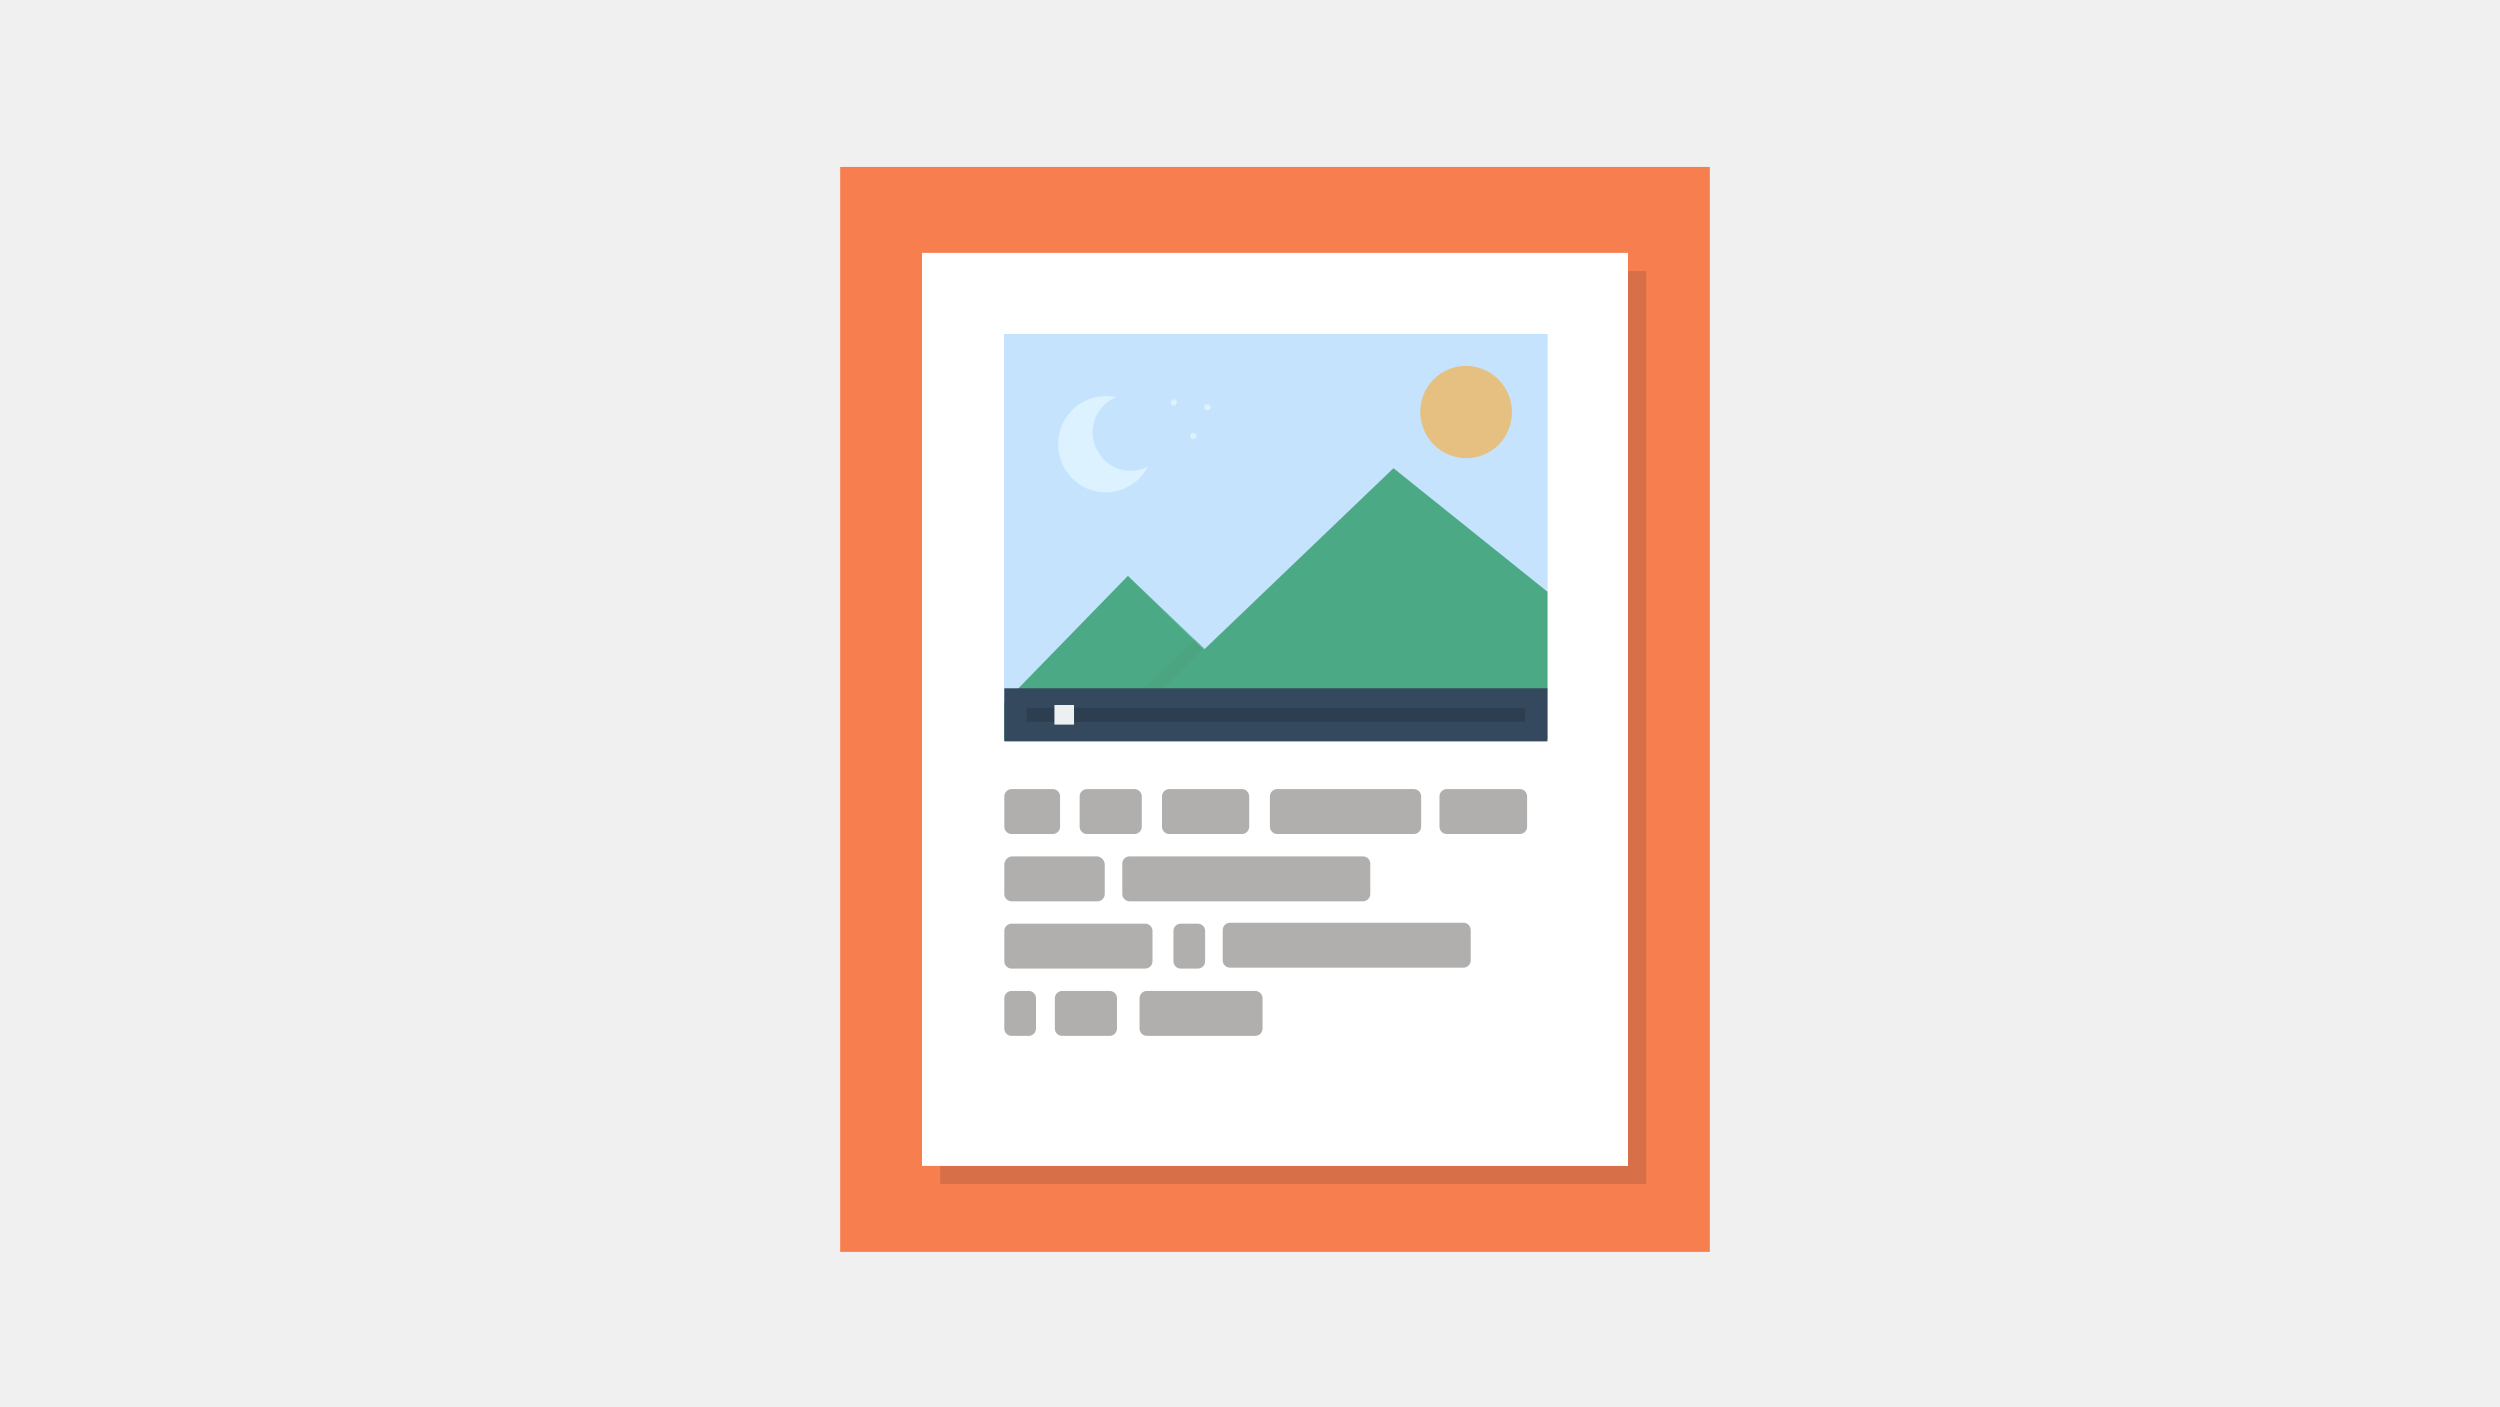
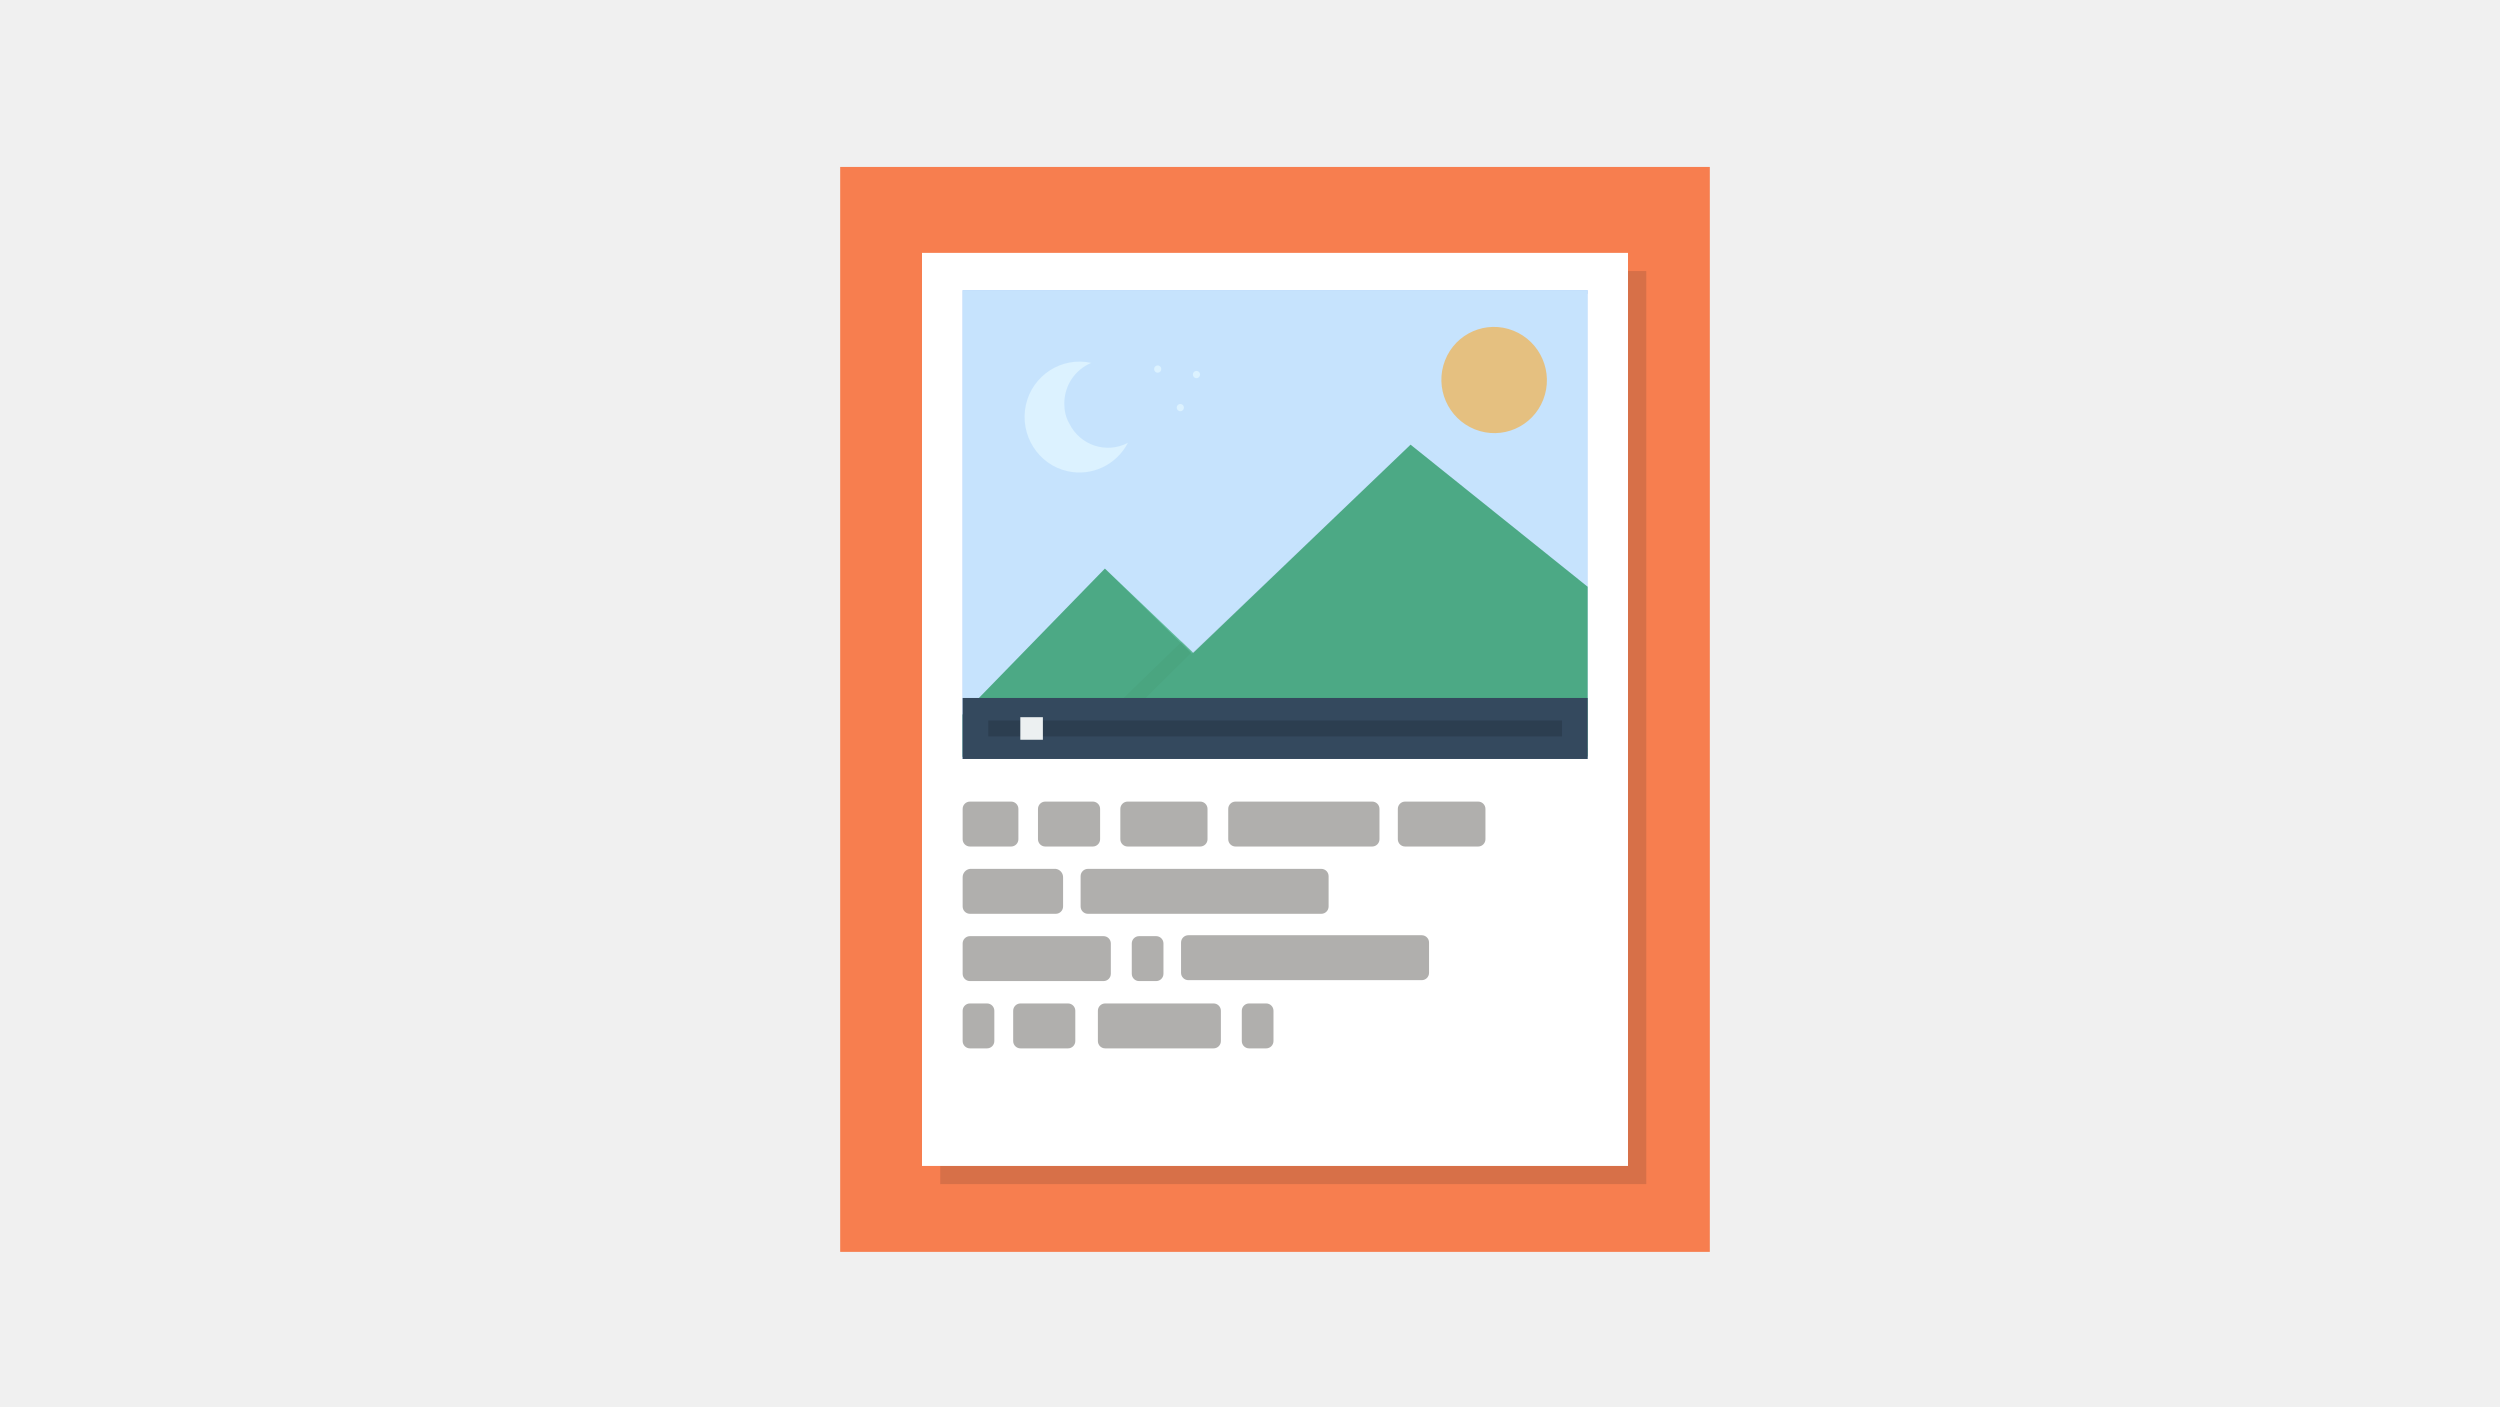
<svg xmlns="http://www.w3.org/2000/svg" viewBox="0 0 400 225" version="1.1" id="svg6218">
  <defs id="defs6158">
    <style id="style6156">
      .cls-1 {
        fill: #f06060;
      }

      .cls-2 {
        opacity: 0.15;
      }

      .cls-3 {
        fill: #231f20;
      }

      .cls-4 {
        fill: #fff;
      }

      .cls-5 {
        fill: #79aad3;
      }

      .cls-6 {
        fill: #b0afad;
      }

      .cls-7 {
        fill: none;
      }
    </style>
  </defs>
-   <g id="g7828">
-     <rect class="cls-1" x="134.43" y="26.71" width="139.14" height="173.59" id="rect6162" style="fill:#f77e4f;fill-opacity:1" />
-     <g id="g6170">
-       <g class="cls-2" id="g6166" style="opacity:0.15">
-         <rect class="cls-3" x="150.44" y="43.37" width="112.96" height="146.09" id="rect6164" style="fill:#231f20" />
-       </g>
-       <rect class="cls-4" x="147.52" y="40.46" width="112.96" height="146.09" id="rect6168" style="fill:#ffffff" />
+   <rect style="fill:#f77e4f;fill-opacity:1" id="rect6162" height="173.59" width="139.14" y="26.71" x="134.43" class="cls-1" />
+   <g id="g6170">
+     <g style="opacity:0.15" id="g6166" class="cls-2">
+       <rect style="fill:#231f20" id="rect6164" height="146.09" width="112.96" y="43.37" x="150.44" class="cls-3" />
    </g>
-     <path class="cls-6" d="m 175.59,144.209 h -13.73 a 1.17,1.17 0 0 1 -1.17,-1.17 v -4.66 a 1.35,1.35 0 0 1 1.17,-1.36 h 13.73 a 1.35,1.35 0 0 1 1.17,1.36 v 4.66 a 1.17,1.17 0 0 1 -1.17,1.17 z" id="path6176" style="fill:#b0afad" />
-     <rect class="cls-6" x="182.328" y="158.551" width="19.68" height="7.19" rx="1.17" ry="1.17" id="rect6184" style="fill:#b0afad" />
-     <rect class="cls-6" x="172.744" y="126.254" width="9.94" height="7.19" rx="1.17" ry="1.17" id="rect6190" style="fill:#b0afad" />
-     <rect class="cls-6" x="195.634" y="147.636" width="39.68" height="7.19" rx="1.17" ry="1.17" id="rect6194" style="fill:#b0afad" />
-     <rect class="cls-6" x="160.69" y="126.254" width="8.92" height="7.19" rx="1.17" ry="1.17" id="rect6196" style="fill:#b0afad" />
-     <rect class="cls-6" x="185.92" y="126.254" width="13.95" height="7.19" rx="1.17" ry="1.17" id="rect6198" style="fill:#b0afad" />
-     <rect class="cls-6" x="203.184" y="126.254" width="24.2" height="7.19" rx="1.17" ry="1.17" id="rect6200" style="fill:#b0afad" />
-     <rect class="cls-6" x="230.318" y="126.254" width="14.02" height="7.19" rx="1.17" ry="1.17" id="rect6202" style="fill:#b0afad" />
-     <rect class="cls-6" x="160.69" y="147.784" width="23.71" height="7.19" rx="1.17" ry="1.17" id="rect6206" style="fill:#b0afad" />
-     <rect class="cls-6" x="187.75" y="147.784" width="5.07" height="7.19" rx="1.17" ry="1.17" id="rect6208" style="fill:#b0afad" />
-     <rect style="fill:none" y="0" x="0" id="rect6214" height="225" width="400" class="cls-7" />
-     <g id="g6154" transform="matrix(0.5051512,0,0,0.5051512,101.5873,28.74169)">
-       <g id="g5075" transform="matrix(0.9885057,0,0,1,-4.886325,180.0361)">
-         <g id="g5136" transform="translate(190.7168,237.5879)">
-           <rect style="fill:#ffffff" id="rect20-2-8" height="125" width="173" class="st3" y="-367.724" x="-66.413" />
-           <rect style="fill:#96b9f5" id="rect22-0-6" height="129" width="174" class="st5" y="-368.724" x="-67.413" />
-           <polygon transform="translate(-184.4132,-418.224)" style="fill:#3c5f84" id="polygon24-0-7" points="241.7,92 291,131.1 291,177.8 117,177.9 117,166.3 156.6,126.1 180.8,149.5 " class="st6" />
-           <g transform="matrix(0.9041968,0,0,0.9041968,-167.0728,-404.2271)" style="opacity:0.2" id="g28-5-4" class="st7">
-             <path id="path26-8-6" d="m 177.8,146.1 c 0,0 -36.6,34.9 -35.8,34.8 0.2,0 6.5,0.2 6.5,0.2 L 181,149.2 Z" />
+     <rect style="fill:#ffffff" id="rect6168" height="146.09" width="112.96" y="40.46" x="147.52" class="cls-4" />
+   </g>
+   <rect class="cls-7" width="400" height="225" id="rect6214" x="0" y="0" style="fill:none" />
+   <g transform="matrix(0.5813953,0,0,0.5813953,85.99974,18.00628)" id="g6154">
+     <g transform="matrix(0.9885057,0,0,1,-4.886325,180.0361)" id="g5075">
+       <g transform="translate(190.7168,237.5879)" id="g5136">
+         <rect x="-66.413" y="-367.724" class="st3" width="173" height="125" id="rect20-2-8" style="fill:#ffffff" />
+         <rect x="-67.413" y="-368.724" class="st5" width="174" height="129" id="rect22-0-6" style="fill:#96b9f5" />
+         <polygon class="st6" points="117,166.3 156.6,126.1 180.8,149.5 241.7,92 291,131.1 291,177.8 117,177.9 " id="polygon24-0-7" style="fill:#3c5f84" transform="translate(-184.4132,-418.224)" />
+         <g class="st7" id="g28-5-4" style="opacity:0.2" transform="matrix(0.9041968,0,0,0.9041968,-167.0728,-404.2271)">
+           <path d="m 177.8,146.1 c 0,0 -36.6,34.9 -35.8,34.8 0.2,0 6.5,0.2 6.5,0.2 L 181,149.2 Z" id="path26-8-6" />
+         </g>
+         <path class="st8" d="m -39.113,-337.524 c 0,-4.9 2.9,-9.3 7.5,-11.2 -8.2,-1.8 -16.4,3.4 -18.2,11.6 -1.8,8.2 3.4,16.4 11.6,18.2 6.7,1.5 13.6,-1.7 16.8,-7.8 -6,3.1 -13.3,0.7 -16.3,-5.3 -1,-1.7 -1.4,-3.6 -1.4,-5.5 z" id="path30-3-6" style="fill:#fefefe" />
+         <circle transform="rotate(-2.290612)" class="st8" cx="0.769" cy="-347.27" id="ellipse32-8-3" r="1" style="fill:#fefefe" />
+         <circle class="st8" cx="-2.313" cy="-345.524" r="1" id="circle34-9-7" style="fill:#fefefe" />
+         <circle class="st8" cx="-6.813" cy="-336.424" r="1" id="circle36-4-1" style="fill:#fefefe" />
+         <g style="opacity:0.79" transform="translate(-184.4132,-418.224)" id="g62-2-3">
+           <rect style="fill:#ffffff" id="rect50-0-9" height="125" width="173" class="st3" y="50.5" x="118" />
+           <rect style="fill:#d3eeff" id="rect52-5-6" height="129" width="174" class="st10" y="49.5" x="117" />
+           <g style="opacity:0.2" id="g56-9-0" class="st7">
+             <path id="path54-1-6" d="m 173.8,143 c 0,0 -36.5,35 -35.8,34.8 0.2,0 6.5,0.2 6.5,0.2 L 177,146.1 Z" />
          </g>
-           <path style="fill:#fefefe" id="path30-3-6" d="m -39.113,-337.524 c 0,-4.9 2.9,-9.3 7.5,-11.2 -8.2,-1.8 -16.4,3.4 -18.2,11.6 -1.8,8.2 3.4,16.4 11.6,18.2 6.7,1.5 13.6,-1.7 16.8,-7.8 -6,3.1 -13.3,0.7 -16.3,-5.3 -1,-1.7 -1.4,-3.6 -1.4,-5.5 z" class="st8" />
-           <circle style="fill:#fefefe" r="1" id="ellipse32-8-3" cy="-347.27" cx="0.769" class="st8" transform="rotate(-2.290612)" />
-           <circle style="fill:#fefefe" id="circle34-9-7" r="1" cy="-345.524" cx="-2.313" class="st8" />
-           <circle style="fill:#fefefe" id="circle36-4-1" r="1" cy="-336.424" cx="-6.813" class="st8" />
-           <g id="g62-2-3" transform="translate(-184.4132,-418.224)" style="opacity:0.79">
-             <rect x="118" y="50.5" class="st3" width="173" height="125" id="rect50-0-9" style="fill:#ffffff" />
-             <rect x="117" y="49.5" class="st10" width="174" height="129" id="rect52-5-6" style="fill:#d3eeff" />
-             <g class="st7" id="g56-9-0" style="opacity:0.2">
-               <path d="m 173.8,143 c 0,0 -36.5,35 -35.8,34.8 0.2,0 6.5,0.2 6.5,0.2 L 177,146.1 Z" id="path54-1-6" />
-             </g>
-             <ellipse transform="matrix(0.3672,-0.9302,0.9302,0.3672,98.6771,293.3748)" class="st11" cx="264.9" cy="74.2" rx="14.6" ry="14.7" id="ellipse58-8-0" style="fill:#fac361" />
-             <polygon class="st12" points="156.6,126.1 181.2,149.3 241.7,92 291,131.1 291,177.8 117,177.9 117,166.3 " id="polygon60-7-6" style="fill:#51bc86" />
-           </g>
+           <ellipse style="fill:#fac361" id="ellipse58-8-0" ry="14.7" rx="14.6" cy="74.2" cx="264.9" class="st11" transform="matrix(0.3672,-0.9302,0.9302,0.3672,98.6771,293.3748)" />
+           <polygon style="fill:#51bc86" id="polygon60-7-6" points="291,177.8 117,177.9 117,166.3 156.6,126.1 181.2,149.3 241.7,92 291,131.1 " class="st12" />
        </g>
      </g>
-       <g id="g4675" transform="matrix(0.8818769,0,0,0.8818769,78.99644,184.1689)">
-         <path style="fill:#34495e;fill-opacity:1;fill-rule:nonzero;stroke:none" d="M 43.094,-26.148 H 238.133 V -7.109 H 43.094 Z" id="path4656" />
-         <path style="fill:#2c3e50;fill-opacity:1;fill-rule:nonzero;stroke:none" d="M 51.094,-19.108 H 230.133 v 4.96 H 51.094 Z" id="path4658" />
-         <path style="fill:#ecf0f1;fill-opacity:1;fill-rule:nonzero;stroke:none" d="m 61.094,-20.148 h 7.04 v 7.04 h -7.04 z" id="path4660" />
-       </g>
    </g>
-     <rect class="cls-6" x="179.564" y="137.019" width="39.68" height="7.19" rx="1.17" ry="1.17" id="rect6194-9" style="fill:#b0afad" />
-     <rect class="cls-6" x="160.69" y="158.551" width="5.07" height="7.19" rx="1.17" ry="1.17" id="rect6208-5" style="fill:#b0afad" />
-     <rect class="cls-6" x="168.776" y="158.551" width="9.94" height="7.19" rx="1.17" ry="1.17" id="rect6190-7" style="fill:#b0afad" />
+     <g transform="matrix(0.8818769,0,0,0.8818769,78.99644,184.1689)" id="g4675">
+       <path id="path4656" d="M 43.094,-26.148 H 238.133 V -7.109 H 43.094 Z" style="fill:#34495e;fill-opacity:1;fill-rule:nonzero;stroke:none" />
+       <path id="path4658" d="M 51.094,-19.108 H 230.133 v 4.96 H 51.094 Z" style="fill:#2c3e50;fill-opacity:1;fill-rule:nonzero;stroke:none" />
+       <path id="path4660" d="m 61.094,-20.148 h 7.04 v 7.04 h -7.04 z" style="fill:#ecf0f1;fill-opacity:1;fill-rule:nonzero;stroke:none" />
+     </g>
  </g>
+   <path style="fill:#b0afad" id="path6176" d="m 168.923,146.209 h -13.73 a 1.17,1.17 0 0 1 -1.17,-1.17 v -4.66 a 1.35,1.35 0 0 1 1.17,-1.36 h 13.73 a 1.35,1.35 0 0 1 1.17,1.36 v 4.66 a 1.17,1.17 0 0 1 -1.17,1.17 z" class="cls-6" />
+   <rect style="fill:#b0afad" id="rect6184" ry="1.17" rx="1.17" height="7.19" width="19.68" y="160.551" x="175.661" class="cls-6" />
+   <rect style="fill:#b0afad" id="rect6190" ry="1.17" rx="1.17" height="7.19" width="9.94" y="128.254" x="166.077" class="cls-6" />
+   <rect style="fill:#b0afad" id="rect6194" ry="1.17" rx="1.17" height="7.19" width="39.68" y="149.636" x="188.967" class="cls-6" />
+   <rect style="fill:#b0afad" id="rect6196" ry="1.17" rx="1.17" height="7.19" width="8.92" y="128.254" x="154.023" class="cls-6" />
+   <rect style="fill:#b0afad" id="rect6198" ry="1.17" rx="1.17" height="7.19" width="13.95" y="128.254" x="179.253" class="cls-6" />
+   <rect style="fill:#b0afad" id="rect6200" ry="1.17" rx="1.17" height="7.19" width="24.2" y="128.254" x="196.517" class="cls-6" />
+   <rect style="fill:#b0afad" id="rect6202" ry="1.17" rx="1.17" height="7.19" width="14.02" y="128.254" x="223.651" class="cls-6" />
+   <rect style="fill:#b0afad" id="rect6206" ry="1.17" rx="1.17" height="7.19" width="23.71" y="149.784" x="154.023" class="cls-6" />
+   <rect style="fill:#b0afad" id="rect6208" ry="1.17" rx="1.17" height="7.19" width="5.07" y="149.784" x="181.083" class="cls-6" />
+   <rect style="fill:#b0afad" id="rect6194-9" ry="1.17" rx="1.17" height="7.19" width="39.68" y="139.019" x="172.897" class="cls-6" />
+   <rect style="fill:#b0afad" id="rect6208-5" ry="1.17" rx="1.17" height="7.19" width="5.07" y="160.551" x="154.023" class="cls-6" />
+   <rect style="fill:#b0afad" id="rect6190-7" ry="1.17" rx="1.17" height="7.19" width="9.94" y="160.551" x="162.109" class="cls-6" />
+   <rect style="fill:#b0afad" id="rect6208-1" ry="1.17" rx="1.17" height="7.19" width="5.07" y="160.551" x="198.687" class="cls-6" />
</svg>
